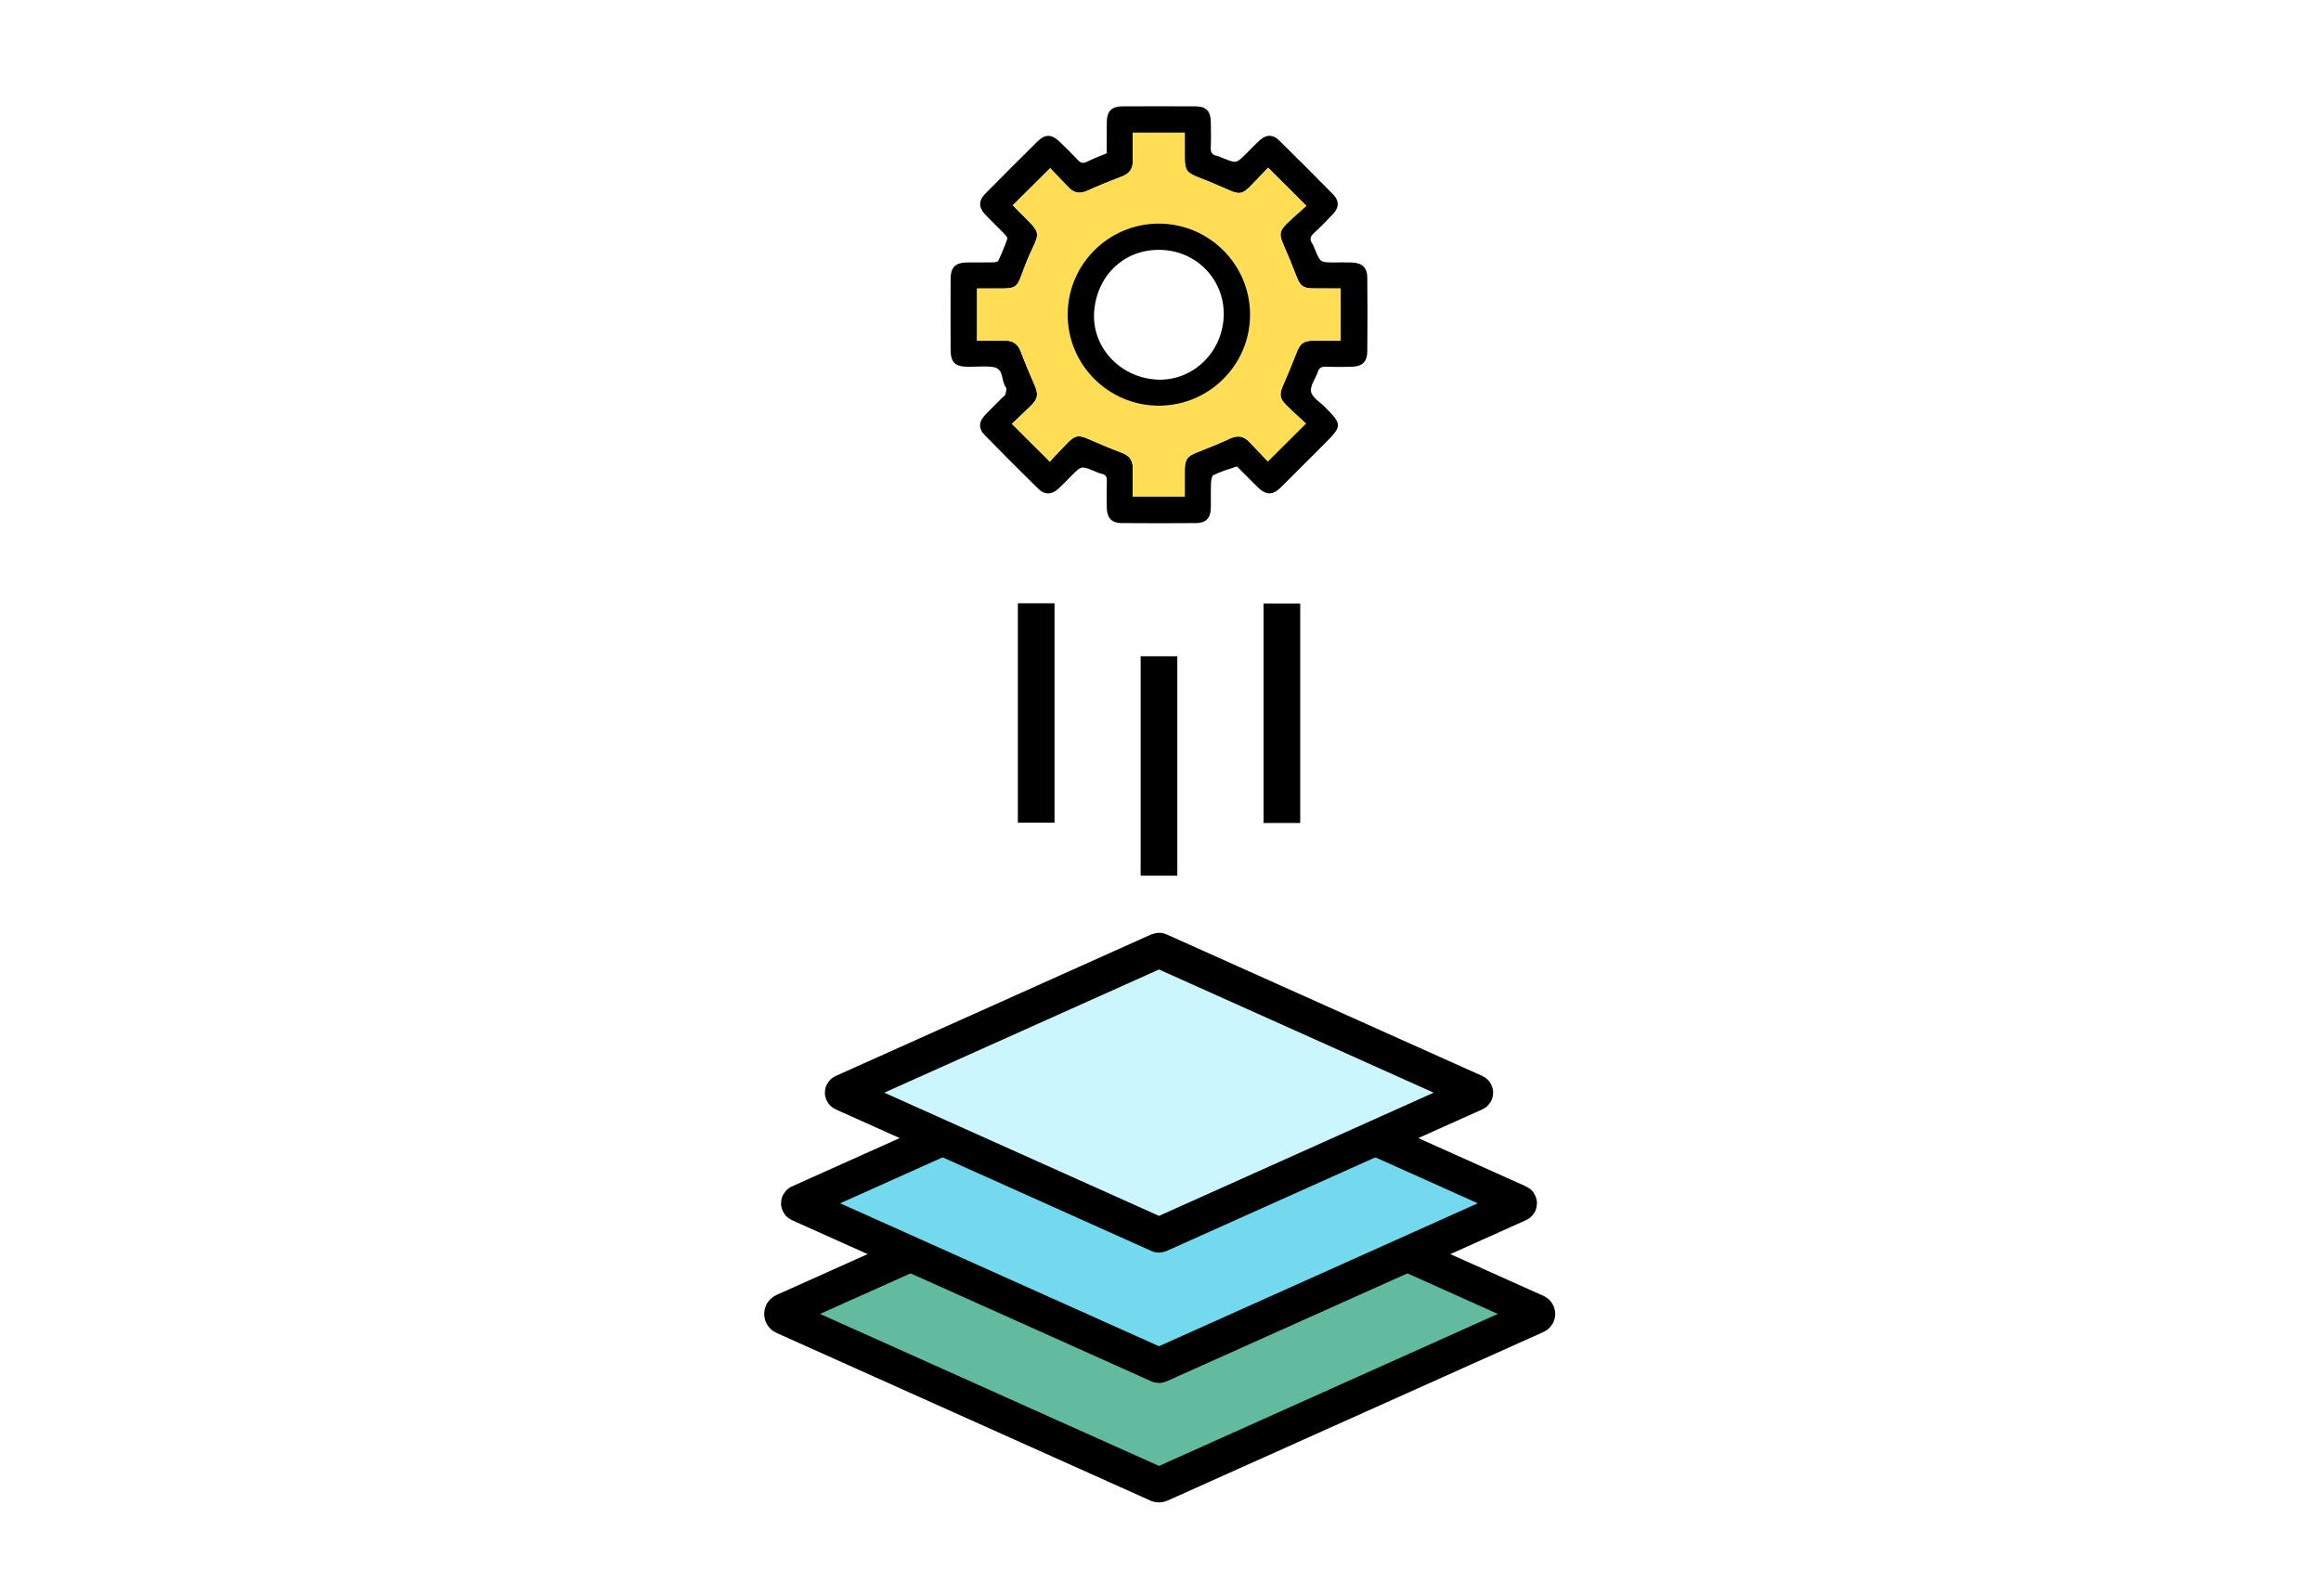
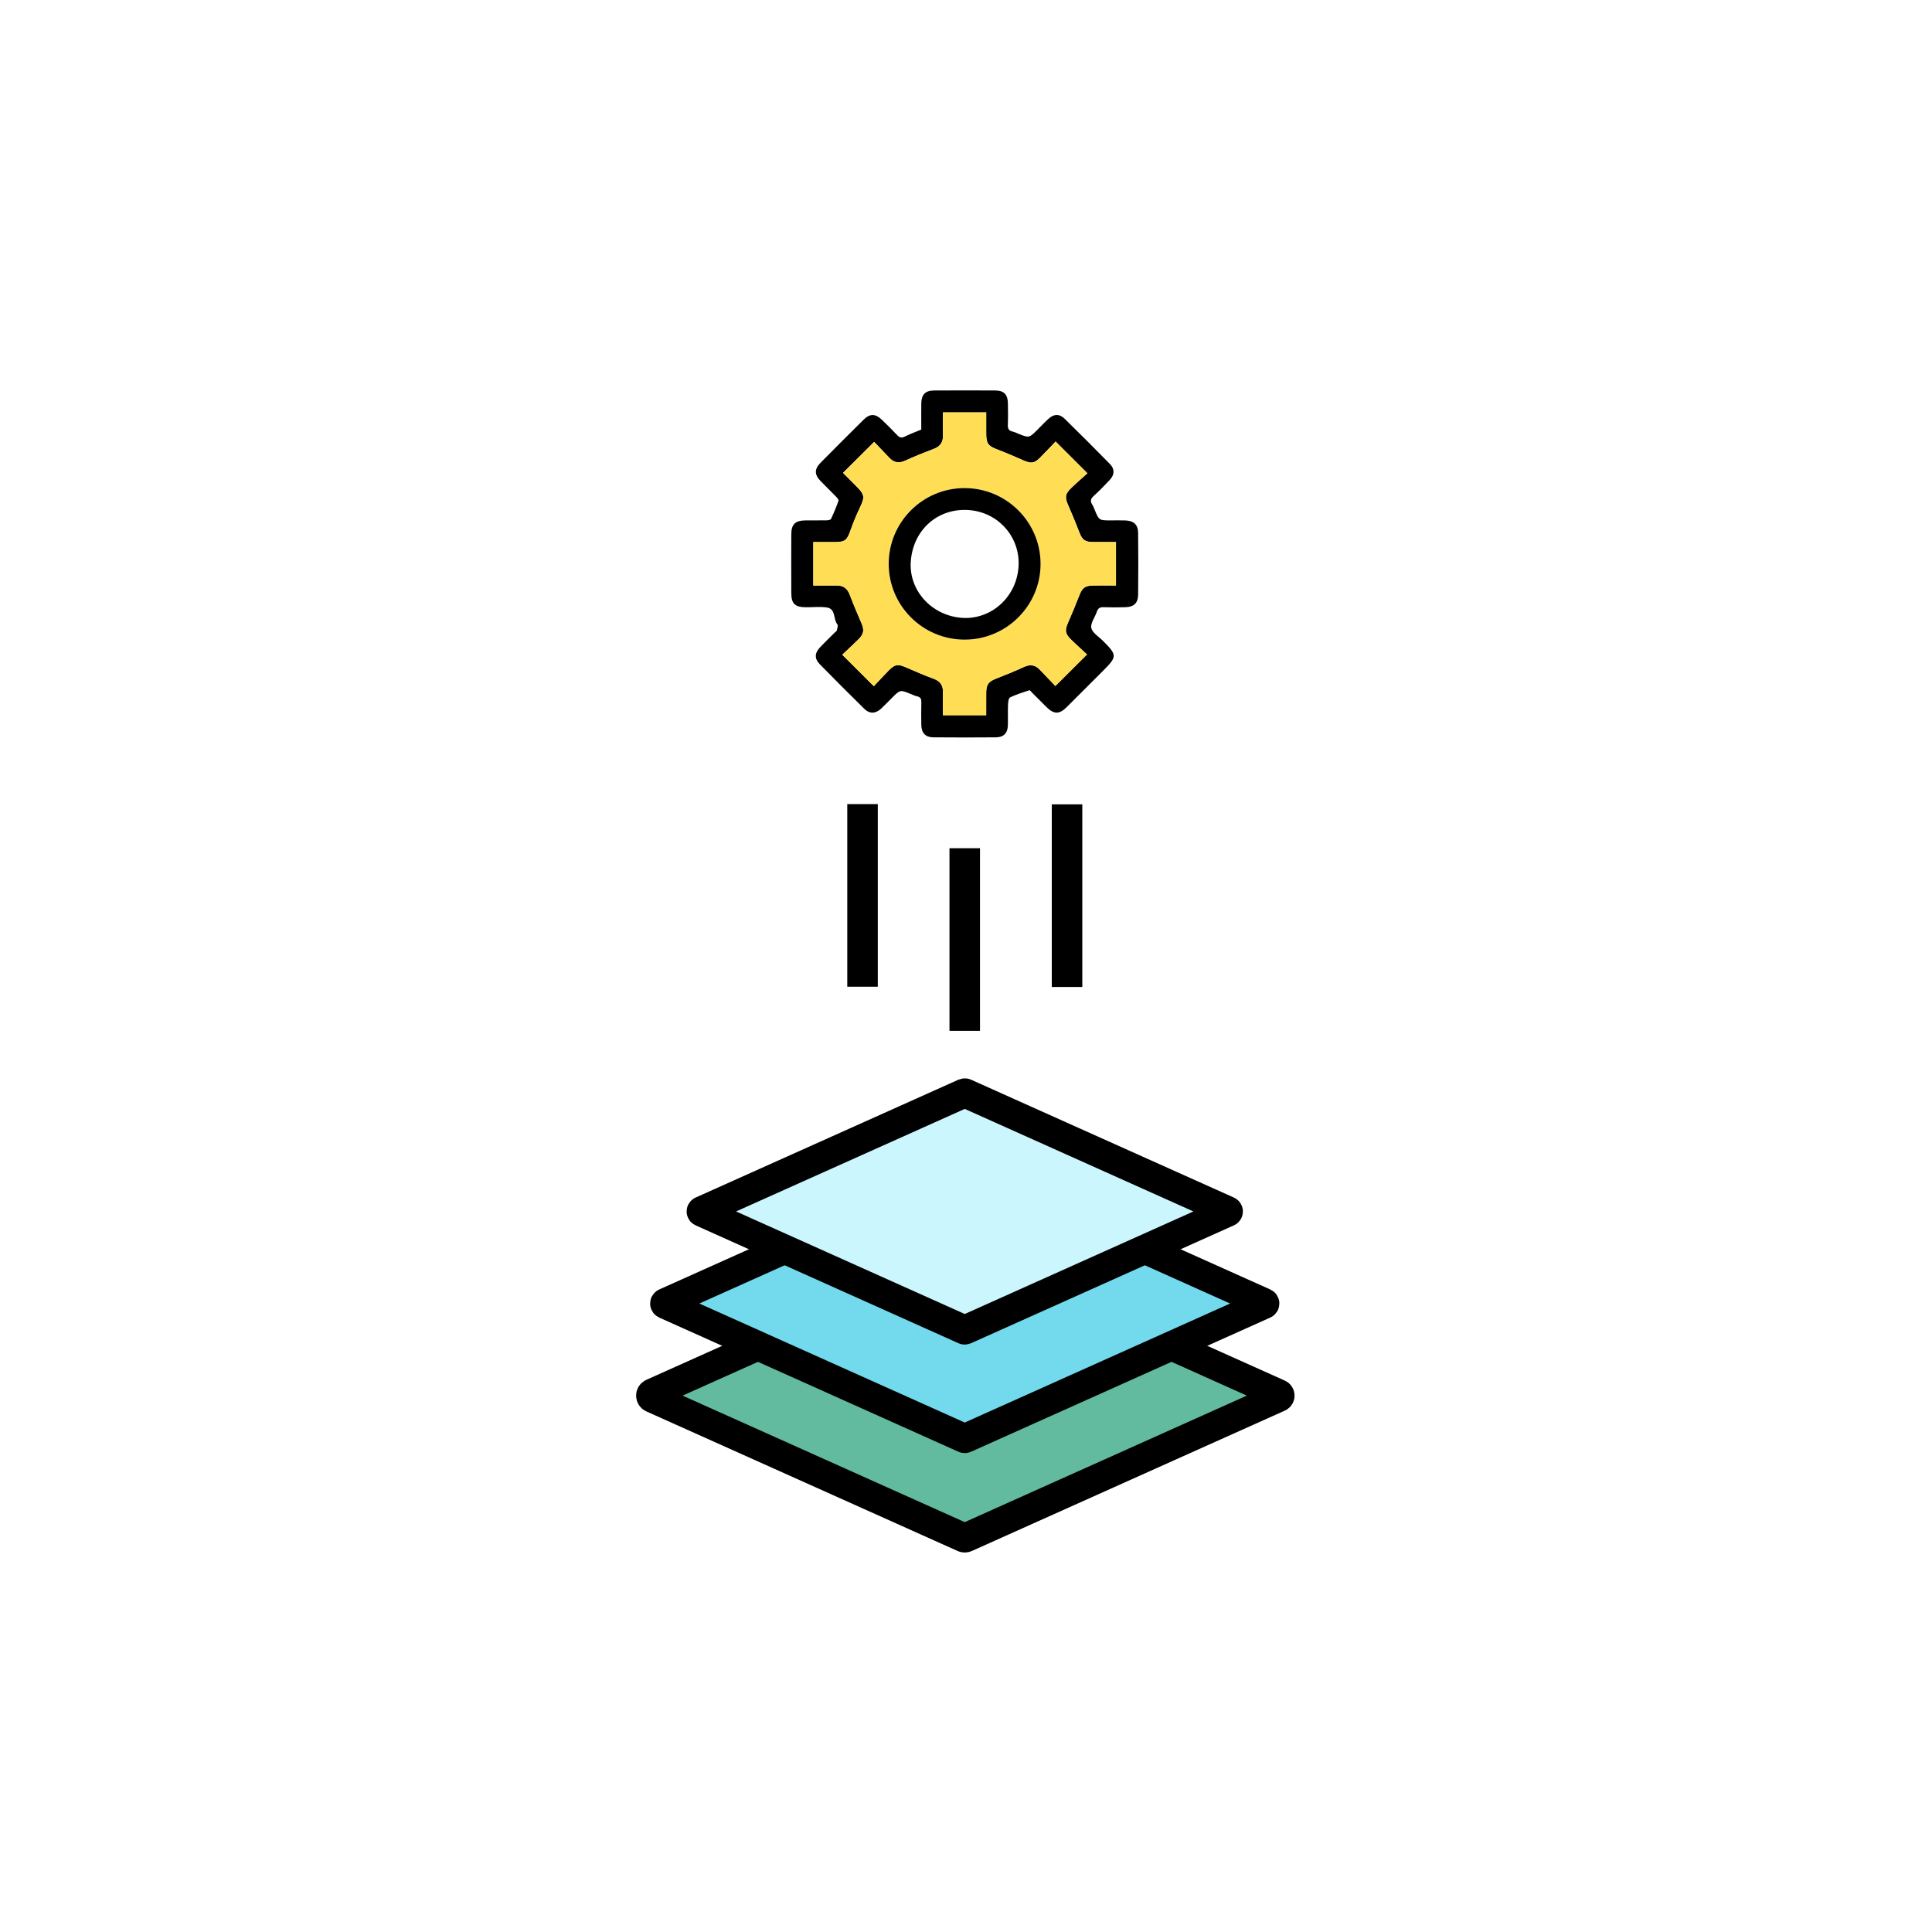
- <svg xmlns="http://www.w3.org/2000/svg" version="1.1" id="Layer_1" x="0px" y="0px" viewBox="0 0 1454.72 1000" style="enable-background:new 0 0 1454.72 1000;" xml:space="preserve">
+ <svg xmlns="http://www.w3.org/2000/svg" width="100" height="100" version="1.1" id="Layer_1" x="0px" y="0px" viewBox="0 0 1454.72 1000" style="enable-background:new 0 0 1454.72 1000;" xml:space="preserve">
  <style type="text/css">
	.st0{fill:#FFDE55;}
	.st1{fill:#62BB9F;stroke:#000000;stroke-width:22.015;stroke-miterlimit:10;}
	.st2{fill:#73DAEE;stroke:#000000;stroke-width:22.015;stroke-miterlimit:10;}
	.st3{fill:#CCF6FE;stroke:#000000;stroke-width:22.015;stroke-miterlimit:10;}
</style>
  <g>
    <path d="M693.68,96.09c0-6.63-0.07-13.15,0.02-19.68c0.08-6.67,3.04-9.72,9.63-9.75c15.31-0.08,30.61-0.07,45.92,0   c6.68,0.03,9.54,2.94,9.65,9.65c0.09,5.42,0.2,10.85-0.04,16.26c-0.13,2.93,0.85,4.44,3.67,5.05c1.39,0.3,2.69,0.97,4.02,1.51   c8.33,3.36,8.33,3.36,14.57-2.88c2.82-2.82,5.55-5.74,8.51-8.4c3.98-3.59,8.11-3.73,11.93,0.01c11.5,11.27,22.9,22.65,34.16,34.16   c3.71,3.79,3.57,8.01-0.08,11.94c-3.91,4.2-7.94,8.31-12.17,12.17c-2.31,2.1-2.71,3.96-1,6.52c0.78,1.18,1.24,2.58,1.79,3.9   c3.31,7.93,3.3,7.93,12.06,7.93c3.67,0,7.34-0.1,11,0.03c6.36,0.23,9.58,3.14,9.64,9.4c0.18,15.47,0.17,30.93,0.01,46.4   c-0.07,6.38-3.1,9.31-9.46,9.53c-5.57,0.19-11.16,0.18-16.74,0c-2.66-0.09-4.03,0.84-4.87,3.37c-1.39,4.19-4.95,8.65-4.18,12.28   c0.78,3.69,5.65,6.55,8.8,9.71c10.74,10.79,10.75,11.8-0.01,22.57c-9.14,9.14-18.24,18.28-27.41,27.39   c-5.48,5.44-9.55,5.38-15.12-0.12c-3.63-3.59-7.21-7.22-10.83-10.82c-0.67-0.67-1.62-1.99-2.06-1.85   c-4.91,1.6-9.88,3.15-14.52,5.38c-1.14,0.55-1.5,3.49-1.57,5.35c-0.21,5.25,0.03,10.52-0.12,15.79c-0.17,5.78-3.15,8.88-8.96,8.94   c-15.79,0.13-31.57,0.14-47.36-0.01c-5.7-0.06-8.71-3.34-8.84-9.13c-0.13-5.74-0.13-11.48,0.01-17.22   c0.07-2.42-0.51-3.92-3.07-4.49c-1.7-0.37-3.31-1.13-4.93-1.79c-7.95-3.27-7.94-3.27-14.1,2.9c-2.71,2.71-5.34,5.49-8.13,8.09   c-4.19,3.9-8.7,4.12-12.71,0.17c-11.27-11.05-22.42-22.22-33.46-33.51c-4.25-4.34-4-8.49,0.32-13.01   c3.52-3.69,7.2-7.23,10.81-10.84c0.56-0.56,1.46-1.03,1.63-1.71c0.37-1.48,1.11-3.63,0.42-4.48c-3.23-3.96-1-11.69-7.91-12.74   c-5.14-0.78-10.5-0.12-15.76-0.18c-8.32-0.08-11-2.65-11.03-10.8c-0.05-14.67-0.07-29.34,0-44.01c0.03-7.76,2.91-10.51,10.81-10.58   c5.26-0.06,10.52,0.04,15.79-0.06c1.14-0.02,2.96-0.32,3.3-1.03c2.1-4.46,4-9.03,5.64-13.66c0.26-0.74-0.92-2.2-1.74-3.05   c-3.87-4.01-7.91-7.87-11.79-11.89c-4.65-4.82-4.69-8.95,0.02-13.72c10.75-10.89,21.58-21.72,32.46-32.47   c4.72-4.67,8.85-4.57,13.72,0.11c3.91,3.75,7.77,7.57,11.48,11.51c1.78,1.9,3.31,2.38,5.8,1.14   C685.24,99.38,689.43,97.86,693.68,96.09z M658.21,105.39c-8.23,8.18-15.76,15.65-23.37,23.22c-0.11-0.18,0.01,0.12,0.23,0.34   c3.25,3.28,6.52,6.56,9.77,9.83c6.23,6.24,6.38,8.18,2.7,15.92c-2.73,5.72-5.15,11.62-7.28,17.6c-2.52,7.13-4.02,8.45-11.75,8.49   c-5.35,0.02-10.7,0-16.13,0c0,11.21,0,21.66,0,32.7c6.11,0,11.97,0.02,17.81-0.01c4.93-0.02,7.9,2.34,9.64,6.97   c2.69,7.12,5.67,14.14,8.7,21.13c2.32,5.37,2.01,8.3-2.19,12.47c-4.04,4.02-8.26,7.88-12.13,11.56   c8.08,8.06,15.61,15.55,23.75,23.68c3.57-3.79,7.41-8.02,11.44-12.09c4.38-4.41,6.82-4.66,12.38-2.25   c6.99,3.04,13.99,6.08,21.13,8.71c4.87,1.79,7.21,4.8,7.08,9.98c-0.14,5.83-0.03,11.67-0.03,17.5c11.22,0,21.78,0,32.6,0   c0-5.93-0.04-11.5,0.01-17.07c0.05-6.04,1.75-8.22,7.21-10.39c7.09-2.81,14.19-5.6,21.09-8.82c4.72-2.2,8.54-1.71,12.08,2.03   c4.03,4.26,8.1,8.49,11.7,12.26c8.07-8.04,15.6-15.53,23.83-23.74c-3.9-3.63-8.17-7.42-12.22-11.44c-4.35-4.32-4.55-6.85-2.1-12.44   c2.93-6.69,5.75-13.43,8.37-20.24c2.36-6.13,4.28-7.74,10.93-7.82c5.55-0.07,11.08-0.01,16.82-0.01c0-11.14,0-21.71,0-32.7   c-5.93,0-11.48,0.04-17.03-0.01c-6.49-0.06-8.32-1.52-10.62-7.46c-2.63-6.81-5.39-13.57-8.33-20.25   c-2.59-5.88-2.43-8.39,2.11-12.82c4.07-3.97,8.41-7.67,12.36-11.25c-8.52-8.5-16.04-15.99-23.94-23.89   c-3.73,3.87-7.63,8.08-11.69,12.13c-4.39,4.38-6.78,4.61-12.42,2.12c-6.54-2.87-13.1-5.72-19.77-8.27   c-6.92-2.64-8.35-4.39-8.38-11.97c-0.01-5.34,0-10.68,0-15.95c-11.23,0-21.7,0-32.6,0c0,5.94-0.13,11.65,0.04,17.34   c0.15,5.17-2.08,8.3-6.91,10.13c-7.28,2.75-14.5,5.67-21.58,8.89c-4.57,2.09-8.28,1.56-11.68-1.97   C665.78,113.34,661.72,109.07,658.21,105.39z" />
    <path class="st0" d="M658.21,105.39c3.51,3.68,7.56,7.95,11.64,12.19c3.4,3.53,7.11,4.06,11.68,1.97   c7.07-3.24,14.3-6.14,21.58-8.89c4.83-1.83,7.08-4.96,6.91-10.13c-0.18-5.69-0.04-11.39-0.04-17.34c10.92,0,21.38,0,32.6,0   c0,5.27-0.01,10.61,0,15.95c0.02,7.56,1.44,9.32,8.38,11.97c6.67,2.54,13.23,5.39,19.77,8.27c5.65,2.48,8.02,2.25,12.42-2.12   c4.06-4.04,7.96-8.24,11.69-12.13c7.9,7.89,15.42,15.39,23.94,23.89c-3.95,3.58-8.29,7.28-12.36,11.25   c-4.55,4.44-4.7,6.95-2.11,12.82c2.94,6.68,5.7,13.45,8.33,20.25c2.3,5.93,4.13,7.41,10.62,7.46c5.55,0.04,11.1,0.01,17.03,0.01   c0,11,0,21.55,0,32.7c-5.74,0-11.28-0.06-16.82,0.01c-6.65,0.09-8.58,1.68-10.93,7.82c-2.62,6.81-5.44,13.56-8.37,20.24   c-2.44,5.59-2.26,8.12,2.1,12.44c4.05,4.02,8.32,7.8,12.22,11.44c-8.23,8.2-15.76,15.71-23.83,23.74   c-3.6-3.76-7.67-7.99-11.7-12.26c-3.53-3.73-7.35-4.23-12.08-2.03c-6.9,3.21-14.01,6.01-21.09,8.82   c-5.46,2.16-7.14,4.35-7.21,10.39c-0.06,5.57-0.01,11.14-0.01,17.07c-10.82,0-21.39,0-32.6,0c0-5.83-0.11-11.67,0.03-17.5   c0.13-5.2-2.21-8.19-7.08-9.98c-7.14-2.64-14.14-5.68-21.13-8.71c-5.56-2.41-8-2.17-12.38,2.25c-4.03,4.06-7.87,8.3-11.44,12.09   c-8.15-8.12-15.66-15.62-23.75-23.68c3.87-3.68,8.08-7.53,12.13-11.56c4.21-4.18,4.51-7.11,2.19-12.47   c-3.03-6.99-6.01-14.01-8.7-21.13c-1.75-4.62-4.72-6.99-9.64-6.97c-5.85,0.02-11.69,0.01-17.81,0.01c0-11.04,0-21.5,0-32.7   c5.43,0,10.78,0.02,16.13,0c7.73-0.03,9.22-1.35,11.75-8.49c2.11-5.98,4.55-11.88,7.28-17.6c3.69-7.75,3.53-9.68-2.7-15.92   c-3.26-3.27-6.53-6.55-9.77-9.83c-0.22-0.22-0.34-0.52-0.23-0.34C642.45,121.04,649.98,113.57,658.21,105.39z M726.03,140.15   c-31.39,0.13-56.8,25.6-56.86,56.99c-0.04,31.52,25.64,57.16,57.21,57.12c31.56-0.04,57.24-25.77,57.13-57.22   C783.4,165.54,757.61,140.02,726.03,140.15z" />
    <path d="M726.03,140.15c31.58-0.13,57.37,25.38,57.48,56.89c0.11,31.46-25.57,57.19-57.13,57.22   c-31.57,0.04-57.26-25.6-57.21-57.12C669.23,165.76,694.65,140.28,726.03,140.15z M685.8,195.15   c-1.7,21.72,15.27,40.76,38.01,42.67c22.35,1.87,42.19-15.77,43.16-39.54c0.87-21.43-15.14-39.58-36.68-41.51   C706.61,154.65,687.67,171.17,685.8,195.15z" />
    <path class="st1" d="M726.42,716.17L491.17,821.65c-1.59,0.7-1.59,2.95,0,3.67l234.36,105.09c0.56,0.25,1.21,0.25,1.77,0   l235.63-105.67c1.08-0.48,1.08-2.03,0-2.51L726.42,716.17z" />
    <path class="st2" d="M726.17,652.57L500.87,753.61c-0.46,0.21-0.46,0.86,0,1.06l225.25,101.01c0.19,0.09,0.41,0.09,0.59,0   l225.25-101.01c0.46-0.21,0.46-0.86,0-1.06L726.66,652.57C726.51,652.51,726.33,652.51,726.17,652.57z" />
    <path class="st3" d="M726.23,595.62L528.27,684.4c-0.36,0.17-0.36,0.67,0,0.83l198.01,88.8c0.09,0.04,0.19,0.04,0.29,0l198.01-88.8   c0.36-0.17,0.36-0.67,0-0.83L726.6,595.62C726.48,595.57,726.35,595.57,726.23,595.62z" />
    <rect x="714.92" y="411.31" width="22.98" height="137.51" />
    <rect x="791.95" y="378.28" width="22.98" height="137.51" />
    <rect x="637.96" y="378.09" width="22.98" height="137.51" />
  </g>
</svg>
